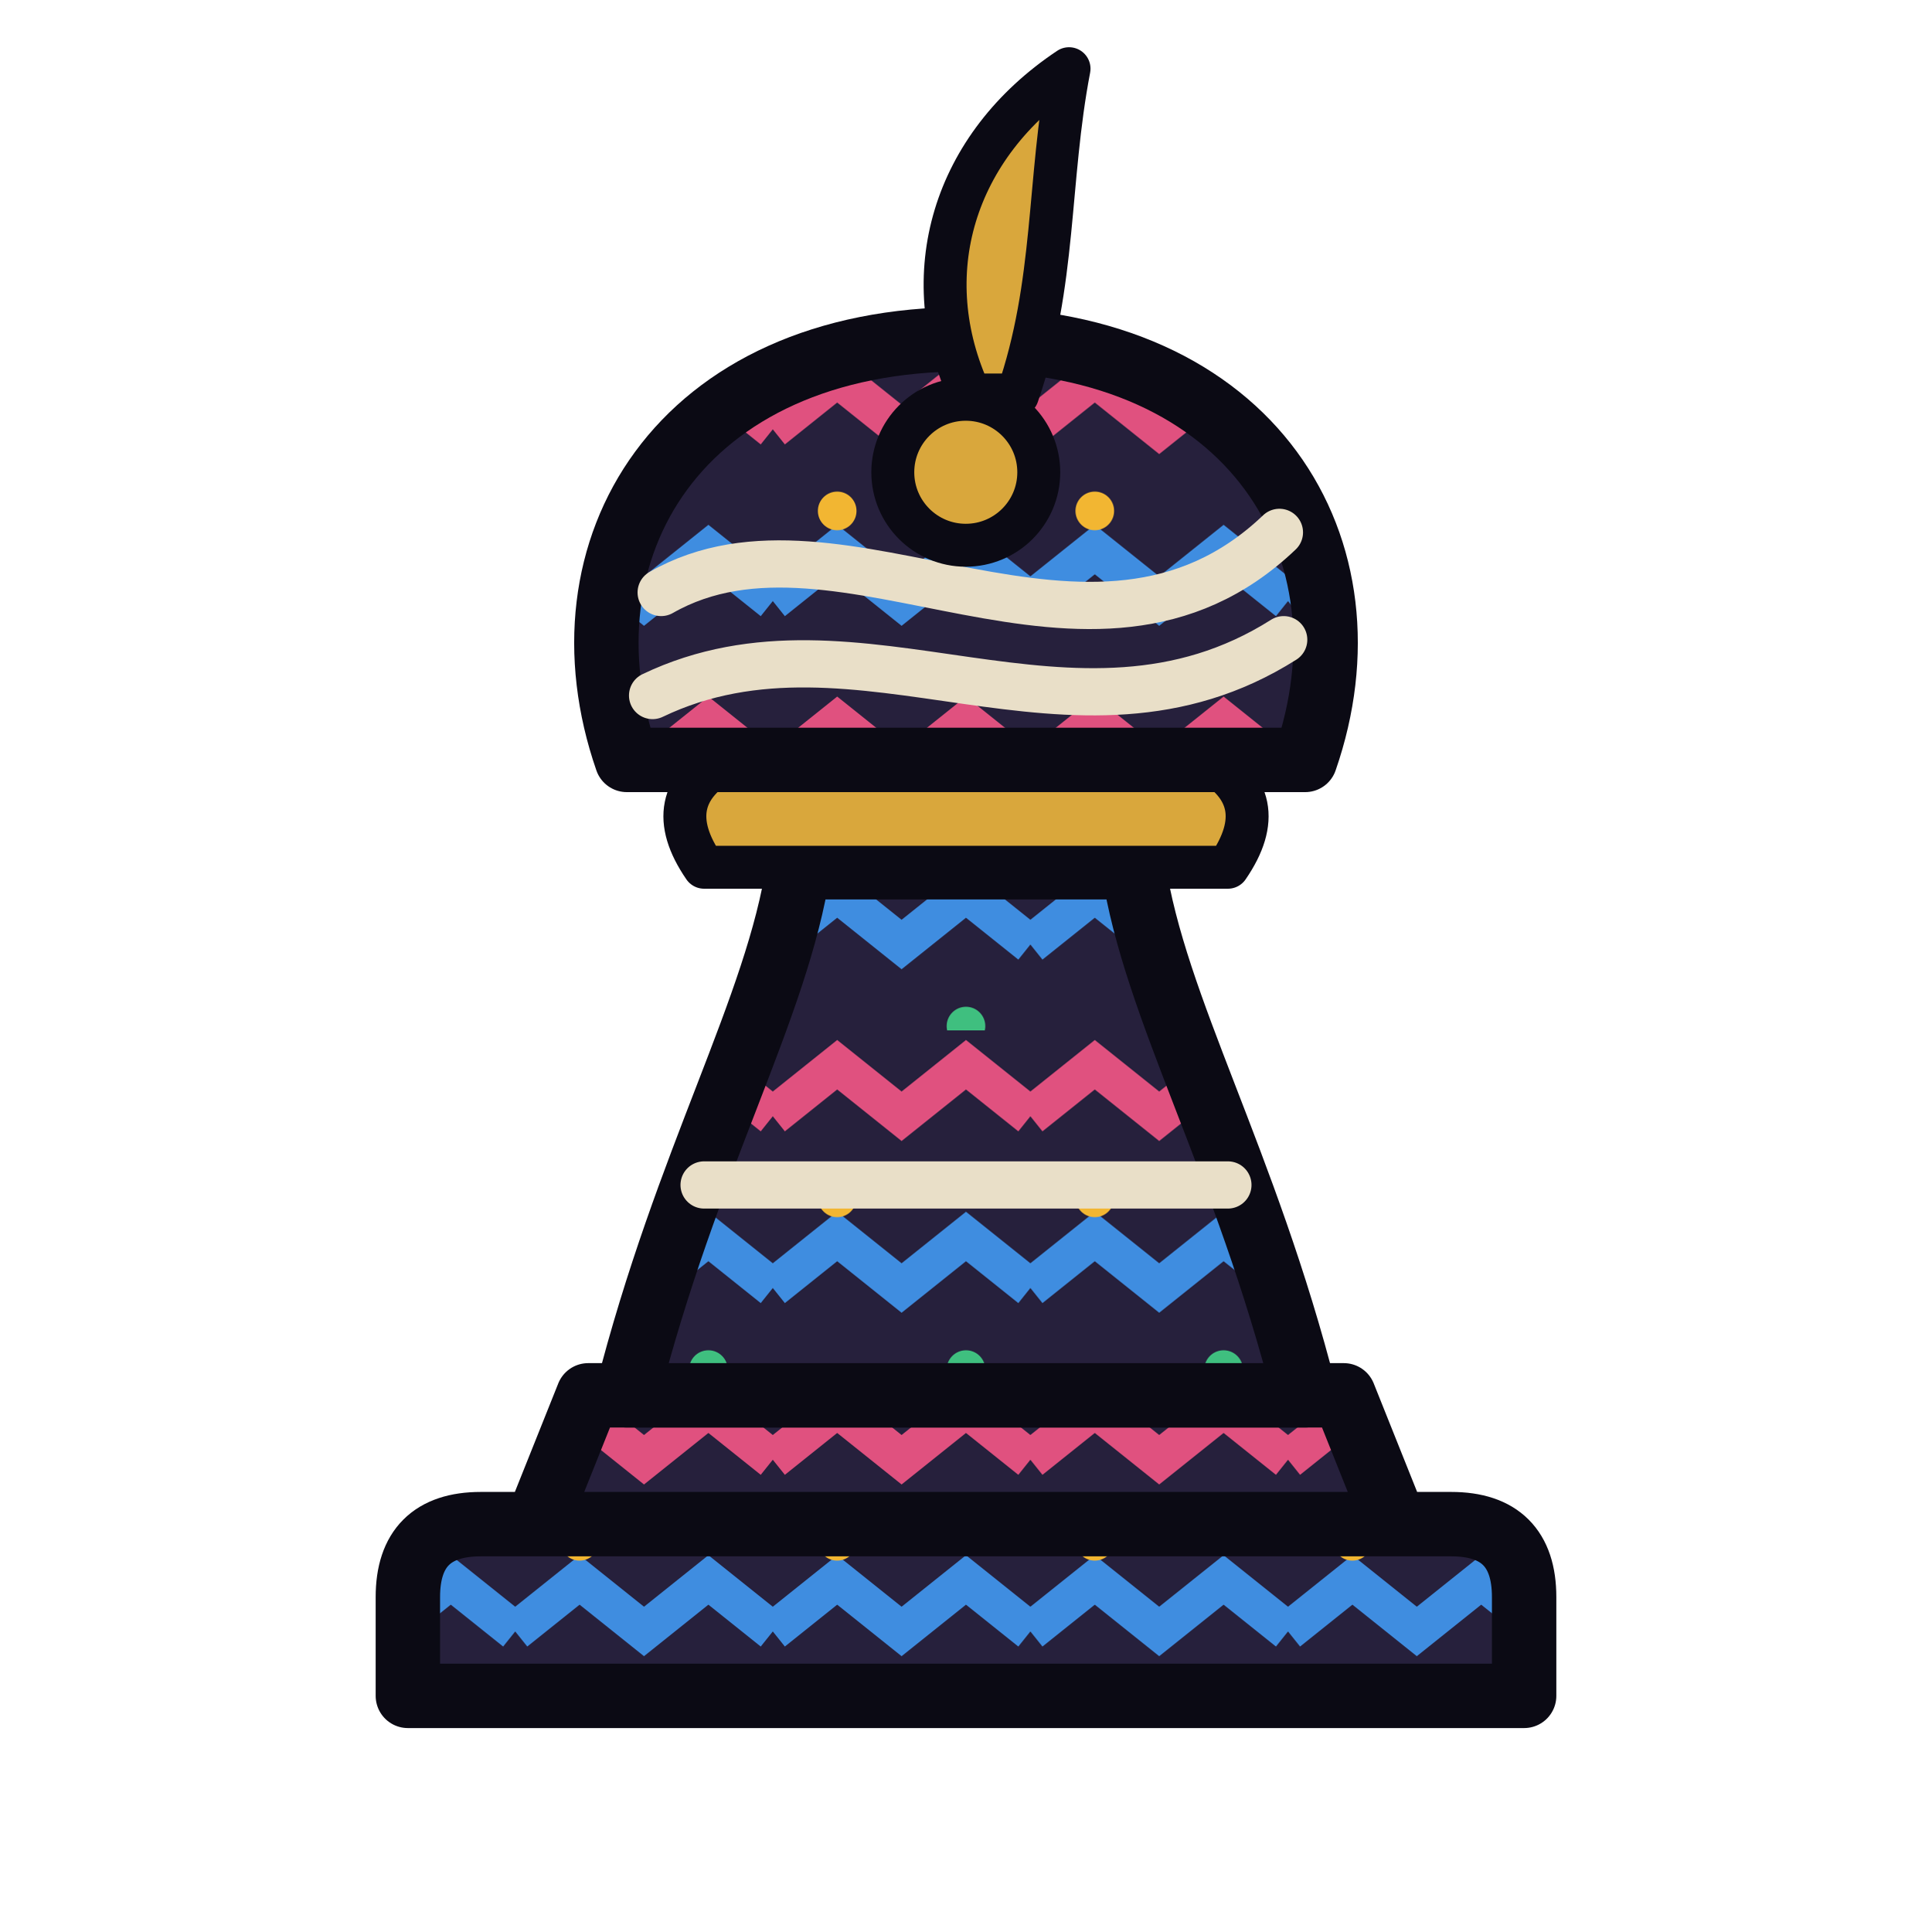
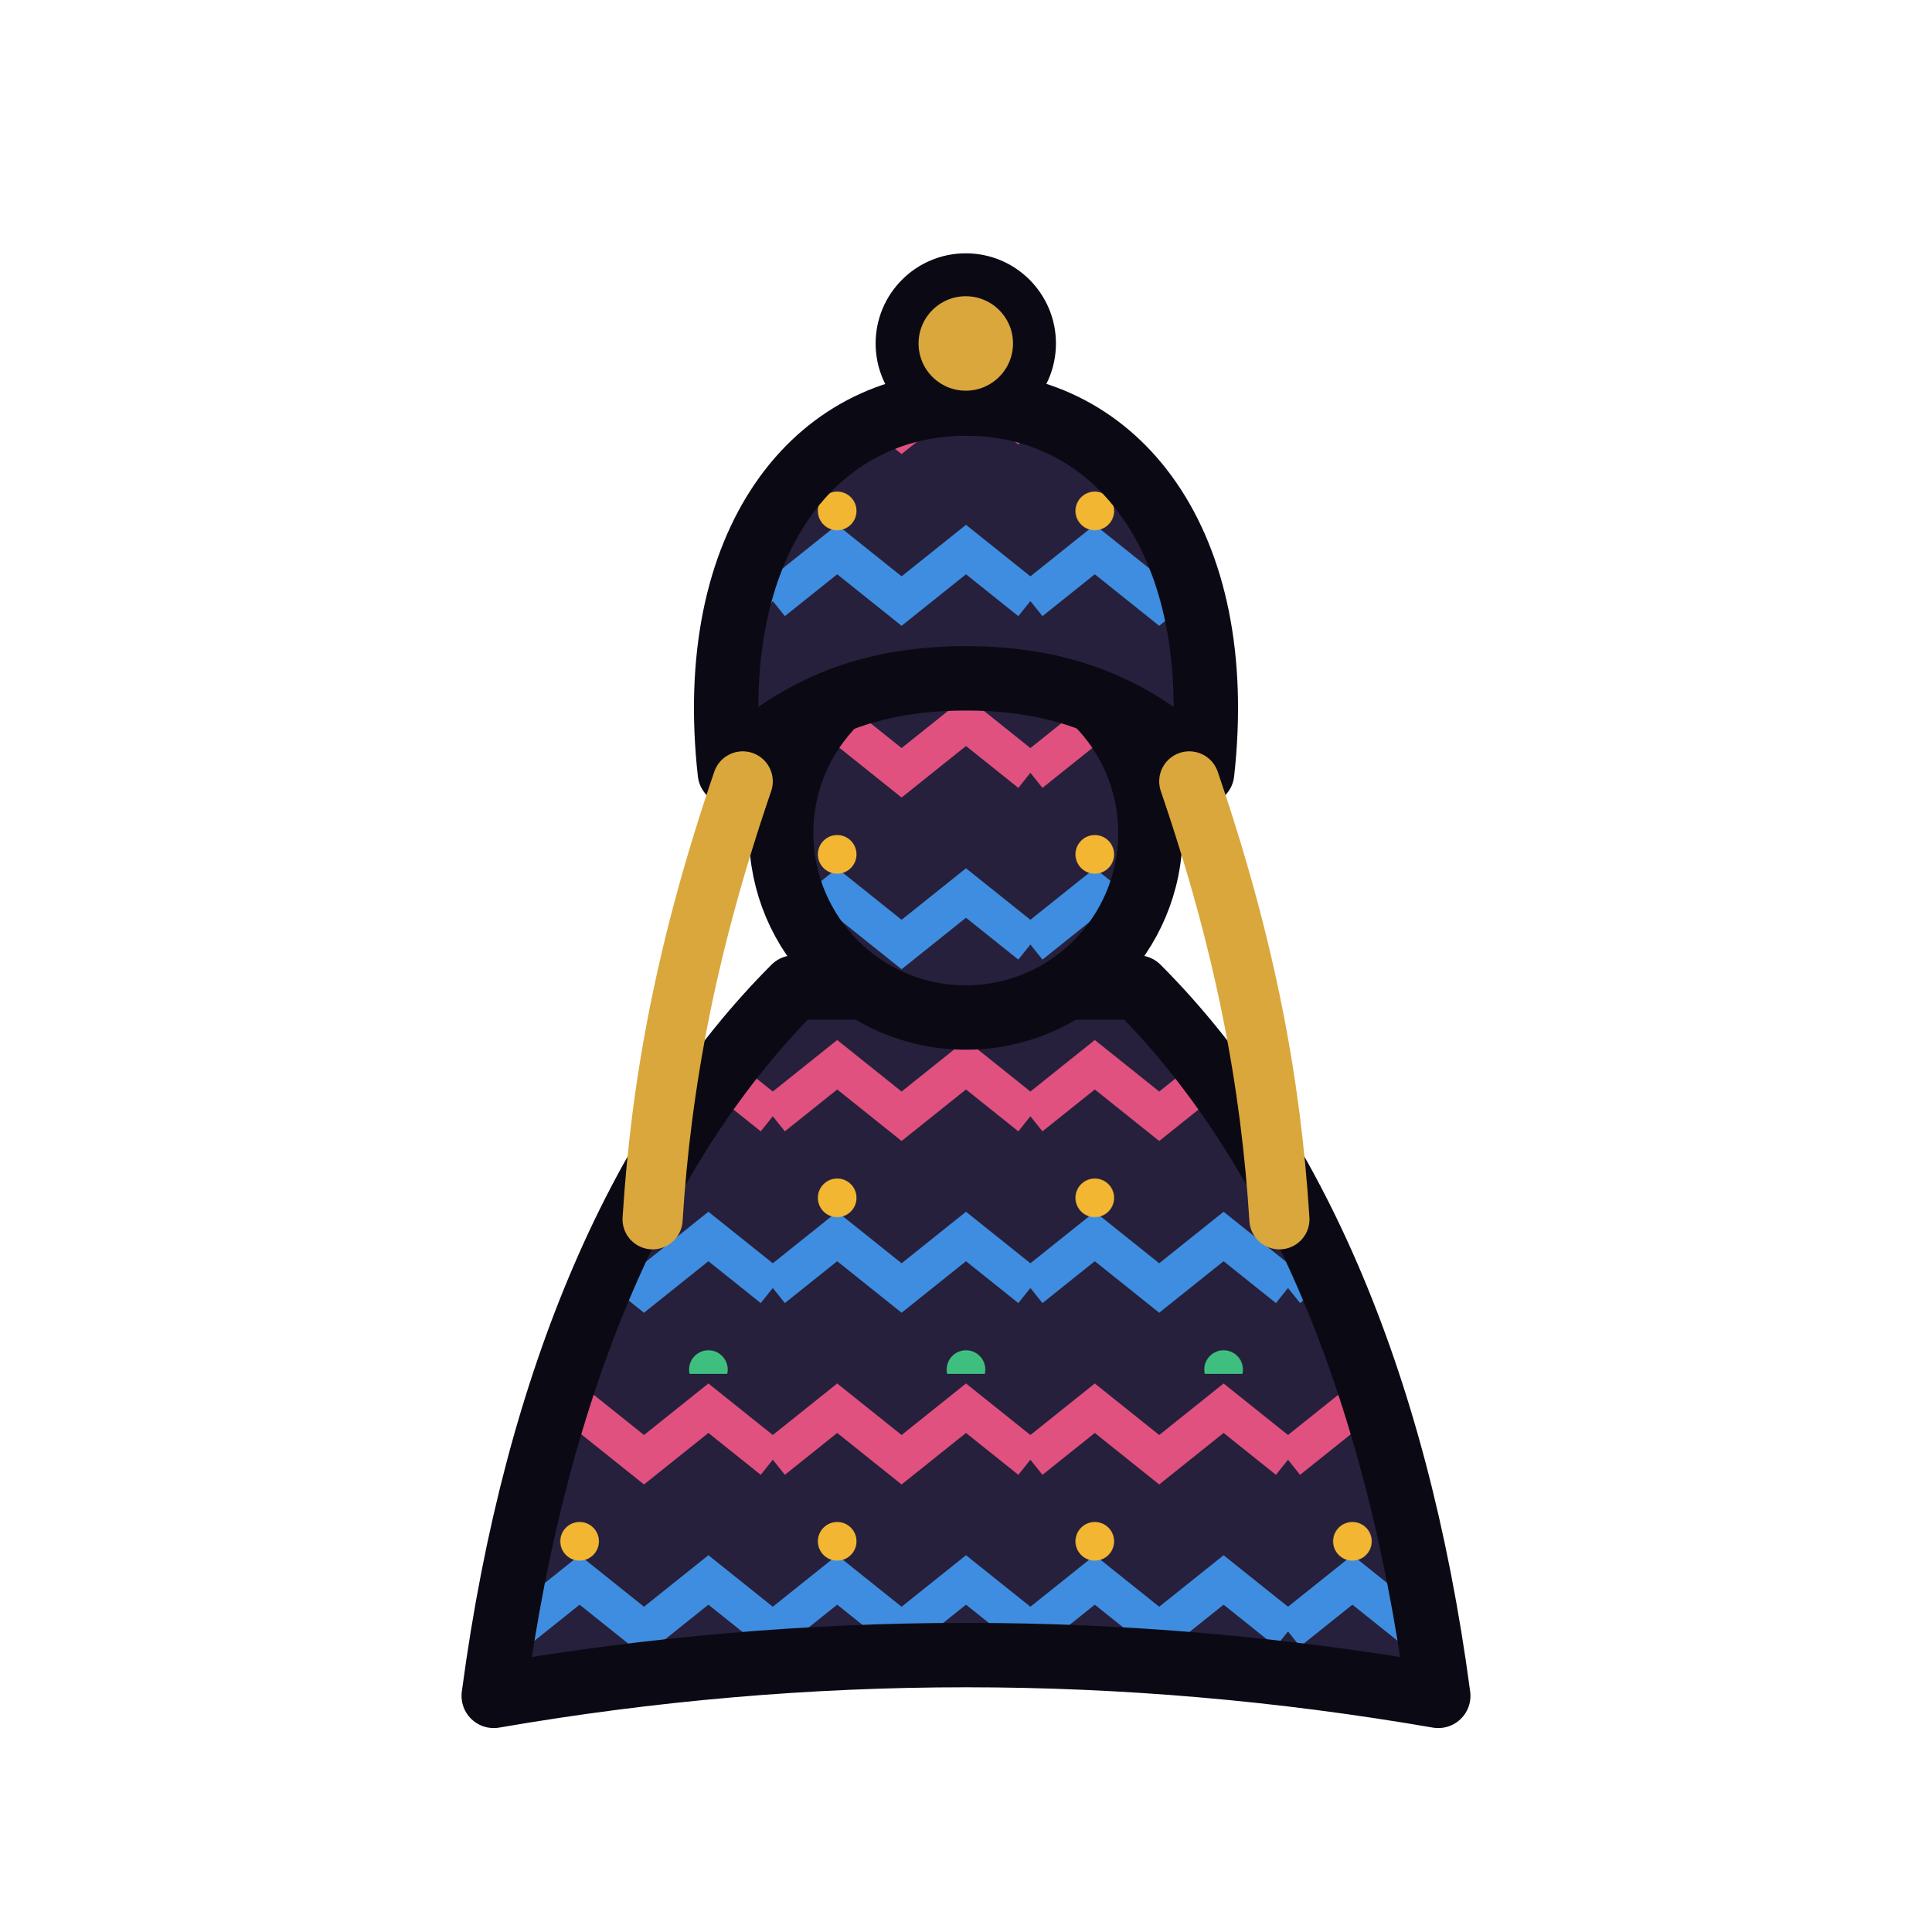
<svg xmlns="http://www.w3.org/2000/svg" width="45" height="45" viewBox="0 0 45 45">
  <defs>
    <pattern id="p" width="6" height="8" patternUnits="userSpaceOnUse">
      <rect width="6" height="8" fill="#26203c" />
      <path d="M0 2L1.5 0.8L3 2L4.5 0.8L6 2" fill="none" stroke="#e0517f" stroke-width="0.9" />
      <path d="M0 6L1.5 4.8L3 6L4.5 4.8L6 6" fill="none" stroke="#3f8de0" stroke-width="0.9" />
      <circle cx="1.5" cy="3.9" r="0.45" fill="#f2b632" />
      <circle cx="4.5" cy="7.9" r="0.45" fill="#3fbf7f" />
    </pattern>
  </defs>
  <g stroke-width="1.5" stroke-linecap="round" stroke-linejoin="round">
-     <path d="M9.5 39.5H35.5V37.2Q35.5 35.5 33.8 35.5H11.2Q9.5 35.5 9.5 37.2Z M12.5 35.5H32.5L31.3 32.5H13.7Z" fill="url(#p)" stroke="#0b0a14" />
-     <path d="M14.6 32.5C16 27 18.1 23.5 18.6 20.2H26.4C26.9 23.5 29 27 30.4 32.5Z" fill="url(#p)" stroke="#0b0a14" />
-     <path d="M16.4 27.6H28.6" fill="none" stroke="#e9dfc8" stroke-width="1.1" />
-     <path d="M16.4 20.2H28.6Q29.7 18.6 28.1 17.7H16.9Q15.3 18.6 16.4 20.2Z" fill="#d9a73c" stroke="#0b0a14" stroke-width="1" />
-     <path d="M14.6 17.7C12.9 12.8 15.8 7.9 22.5 7.9C29.2 7.9 32.1 12.8 30.4 17.7Z" fill="url(#p)" stroke="#0b0a14" />
-     <path d="M15.4 13.8C19.6 11.4 25.4 16.6 29.8 12.4" fill="none" stroke="#e9dfc8" stroke-width="1.1" />
-     <path d="M15.2 16.2C20 13.9 25 18 29.9 14.9" fill="none" stroke="#e9dfc8" stroke-width="1.1" />
-     <path d="M22.6 9.2C21.3 6.4 22.2 3.4 24.9 1.6C24.4 4.2 24.6 6.6 23.7 9.2Z" fill="#d9a73c" stroke="#0b0a14" stroke-width="1" />
-     <path d="M22.5 9.3A1.7 1.7 0 1 1 22.49 9.3Z" fill="#d9a73c" stroke="#0b0a14" stroke-width="1" />
+     <path d="M11.5 39.5C12.5 32 15 26.5 18.5 23H26.5C30 26.5 32.5 32 33.5 39.5Q22.5 37.6 11.5 39.5Z" fill="url(#p)" stroke="#0b0a14" />
+     <path d="M22.5 15.1A4.3 4.3 0 1 1 22.49 15.1Z" fill="url(#p)" stroke="#0b0a14" />
+     <path d="M17 18C16.4 12.6 19 9.4 22.5 9.4C26 9.4 28.6 12.6 28 18C26.4 16.4 24.6 15.8 22.5 15.8C20.4 15.8 18.6 16.4 17 18Z" fill="url(#p)" stroke="#0b0a14" />
+     <path d="M22.5 6.4A1.6 1.6 0 1 1 22.49 6.4Z" fill="#d9a73c" stroke="#0b0a14" stroke-width="1" />
+     <path d="M17.3 18.2C16 22 15.4 25.2 15.2 28.4 M27.7 18.2C29 22 29.6 25.2 29.8 28.4" fill="none" stroke="#d9a73c" stroke-width="1.4" />
  </g>
</svg>
